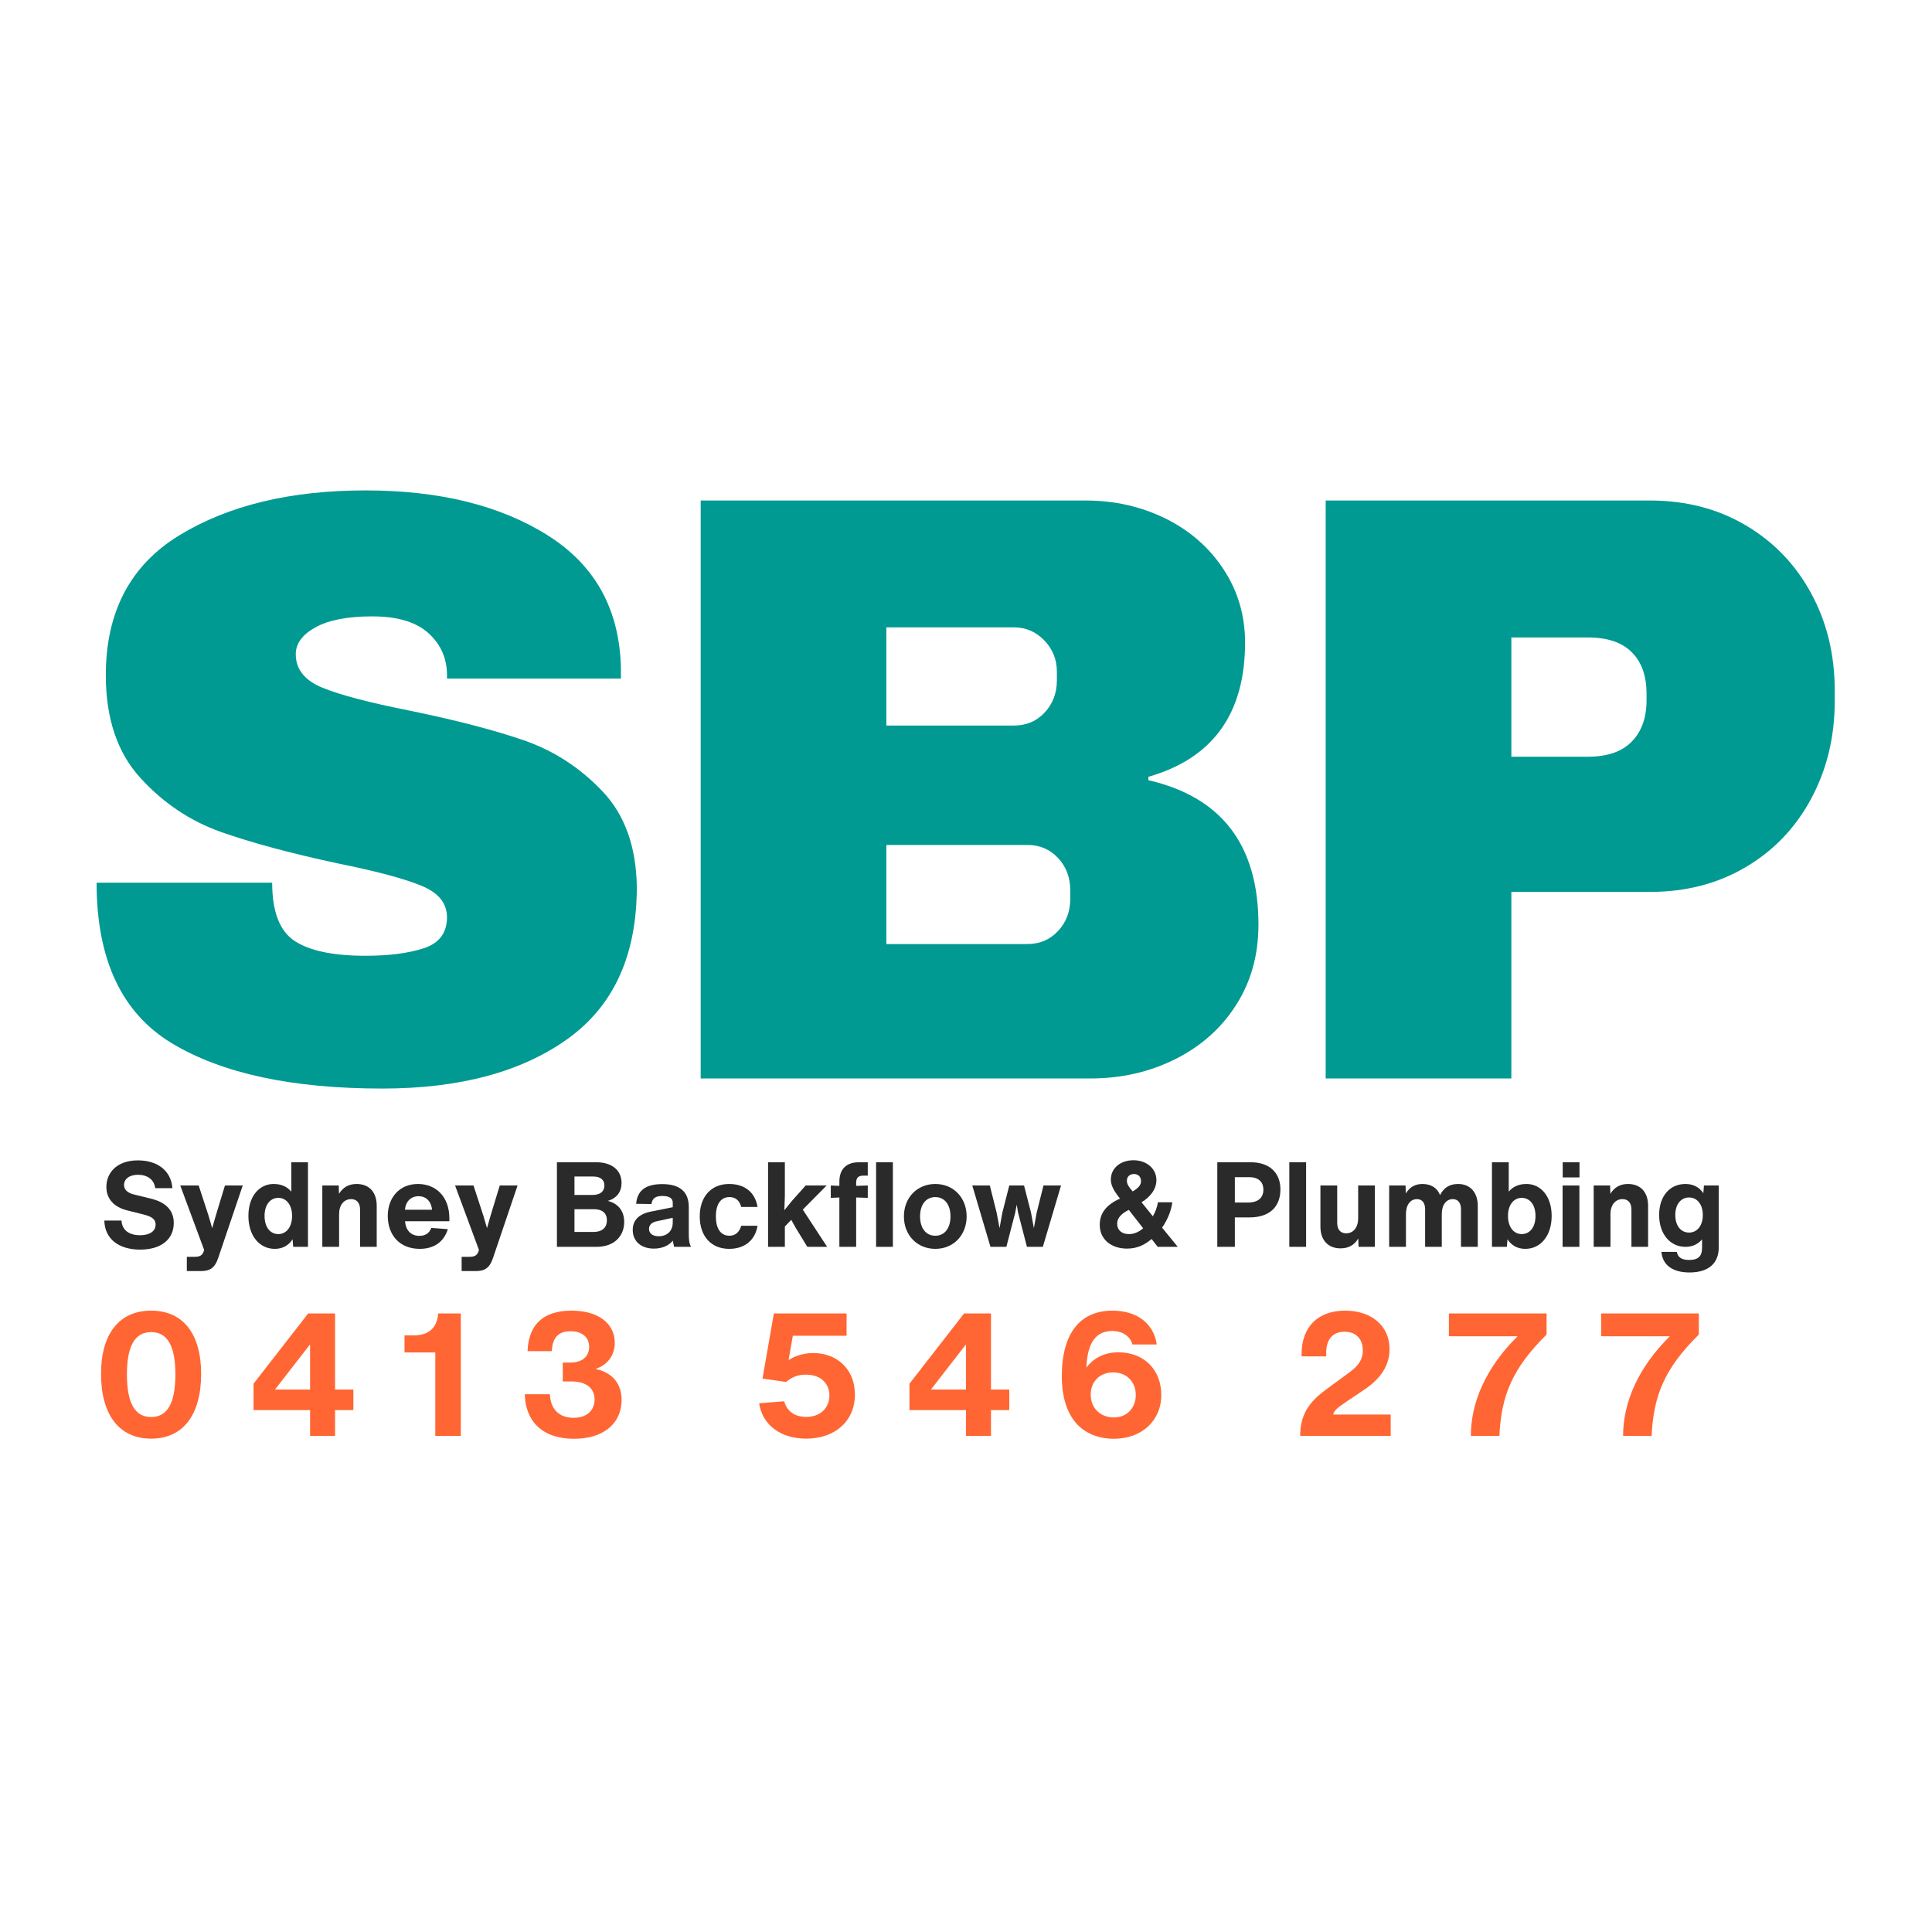
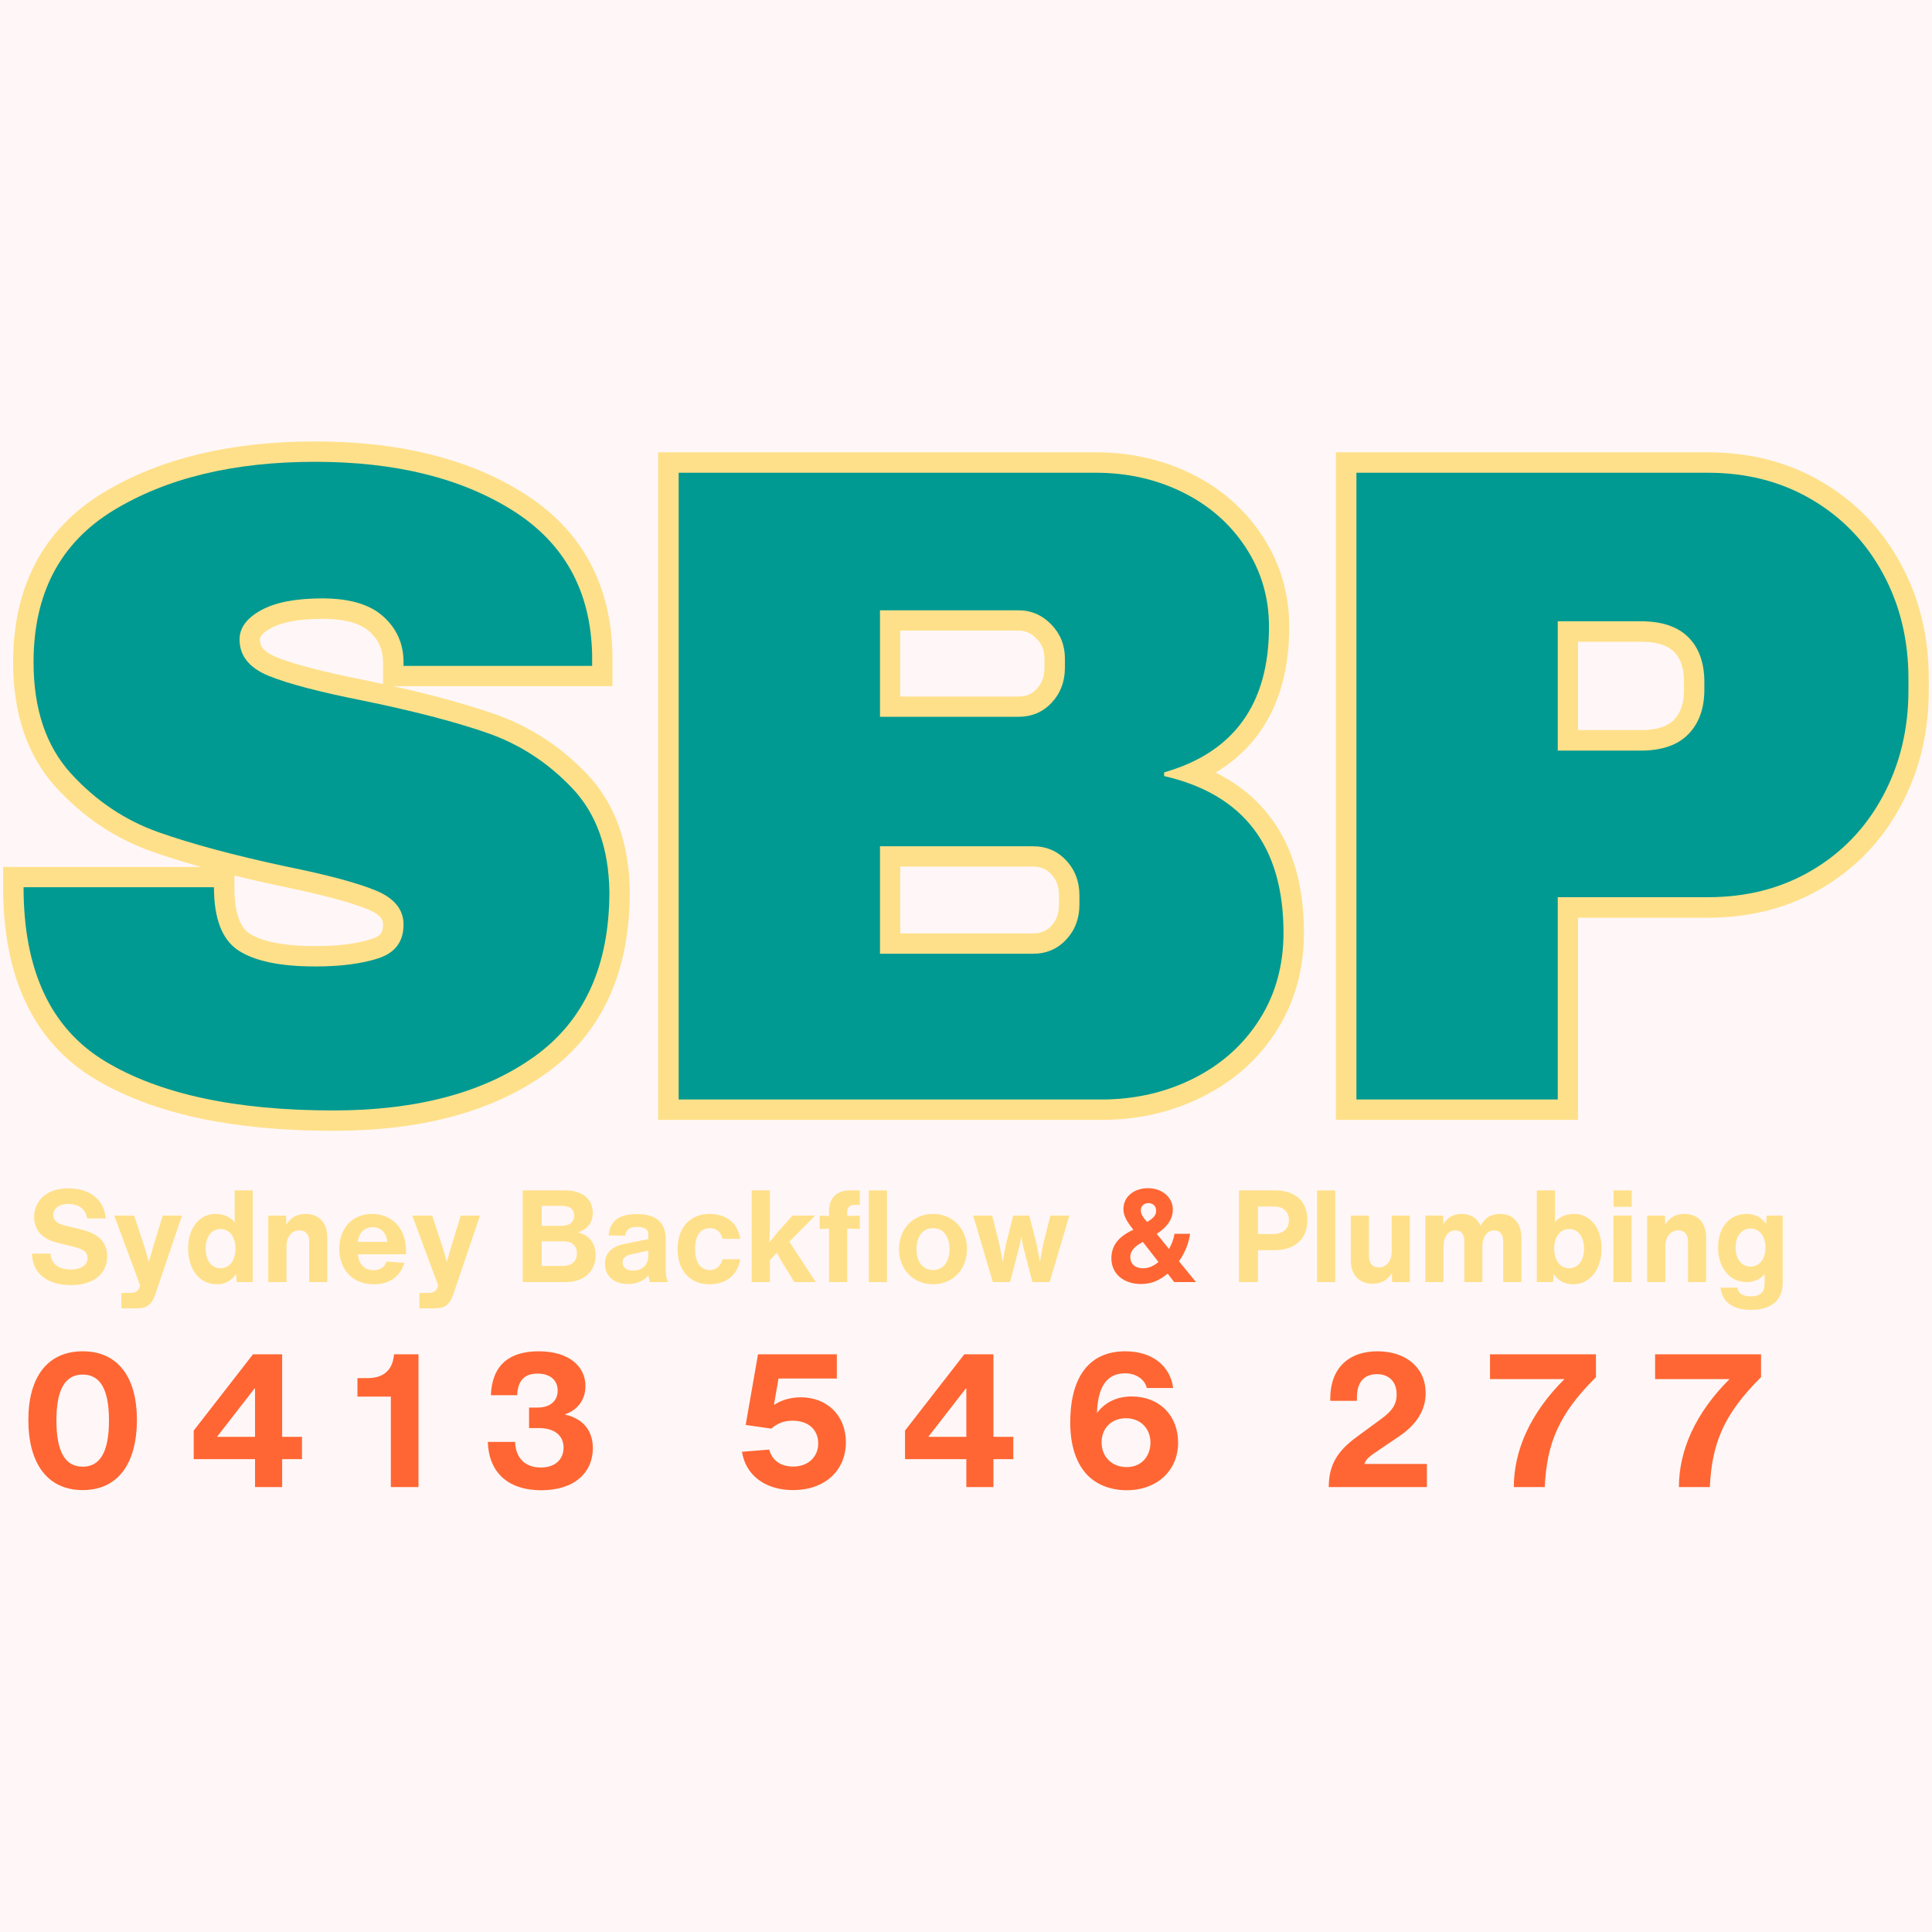
<svg xmlns="http://www.w3.org/2000/svg" version="1.1" width="1000" height="1000">
-   <g clip-path="url(#SvgjsClipPath1182)">
-     <rect width="1000" height="1000" fill="#ffffff" />
-     <g transform="matrix(3.135889,0,0,3.135889,50,253.8328)">
-       <svg version="1.1" width="287" height="157">
-         <svg width="287" height="157" viewBox="0 0 287 157" fill="none">
-           <path d="M44.375 0C56.583 0 66.609 2.474 74.458 7.417C82.318 12.365 86.344 19.688 86.542 29.396V31.062H57.833V30.5C57.833 27.724 56.812 25.412 54.771 23.562C52.74 21.719 49.646 20.792 45.479 20.792C41.422 20.792 38.302 21.396 36.125 22.604C33.958 23.802 32.875 25.281 32.875 27.042C32.875 29.531 34.354 31.375 37.312 32.583C40.271 33.781 45.026 35.031 51.583 36.333C59.26 37.906 65.573 39.542 70.521 41.25C75.463 42.958 79.781 45.76 83.479 49.646C87.172 53.521 89.068 58.786 89.167 65.438C89.167 76.719 85.354 85.083 77.729 90.542C70.104 96 59.906 98.729 47.146 98.729C32.271 98.729 20.693 96.24 12.417 91.25C4.135 86.25 0 77.417 0 64.75H28.979C28.979 69.557 30.229 72.771 32.729 74.396C35.229 76.01 39.109 76.812 44.375 76.812C48.26 76.812 51.479 76.396 54.021 75.562C56.562 74.729 57.833 73.021 57.833 70.438C57.833 68.135 56.422 66.406 53.604 65.25C50.781 64.083 46.177 62.854 39.792 61.562C32.026 59.896 25.604 58.167 20.521 56.375C15.438 54.573 11 51.594 7.208 47.438C3.417 43.271 1.521 37.625 1.521 30.5C1.521 20.057 5.562 12.365 13.646 7.417C21.74 2.474 31.984 0 44.375 0Z" fill="#009A92" />
-           <path d="M163.208 1.667C168.01 1.667 172.422 2.662 176.437 4.646C180.463 6.636 183.656 9.432 186.021 13.042C188.38 16.641 189.562 20.662 189.562 25.104C189.562 36.844 184.239 44.229 173.604 47.271V47.833C185.713 50.615 191.771 58.563 191.771 71.688C191.771 76.677 190.541 81.094 188.083 84.938C185.635 88.771 182.291 91.75 178.041 93.875C173.791 96 169.125 97.063 164.041 97.063H99.708V1.667H163.208ZM130.354 38.813H151.416C153.458 38.813 155.146 38.099 156.479 36.667C157.823 35.24 158.5 33.458 158.5 31.333V29.938C158.5 27.912 157.802 26.182 156.416 24.75C155.026 23.323 153.359 22.604 151.416 22.604H130.354V38.813ZM130.354 74.875H153.646C155.672 74.875 157.354 74.162 158.687 72.729C160.031 71.302 160.708 69.521 160.708 67.396V66C160.708 63.875 160.031 62.099 158.687 60.667C157.354 59.24 155.672 58.521 153.646 58.521H130.354V74.875Z" fill="#009A92" />
-           <path d="M256.389 1.667C262.306 1.667 267.566 3.031 272.181 5.75C276.806 8.474 280.41 12.219 282.993 16.979C285.587 21.745 286.889 27.083 286.889 33V34.792C286.889 40.708 285.587 46.078 282.993 50.896C280.41 55.703 276.806 59.469 272.181 62.188C267.566 64.912 262.306 66.271 256.389 66.271H233.514V97.063H202.868V1.667H256.389ZM233.514 43.958H246.118C249.353 43.958 251.774 43.125 253.389 41.458C255.014 39.792 255.826 37.531 255.826 34.667V33.563C255.826 30.604 255.014 28.323 253.389 26.708C251.774 25.083 249.353 24.271 246.118 24.271H233.514V43.958Z" fill="#009A92" />
-           <path d="M7.194 125.312C10.632 125.312 12.736 123.624 12.736 120.916C12.736 118.583 11.111 117.416 8.944 116.895L6.152 116.208C5.069 115.937 4.527 115.395 4.527 114.645C4.527 113.708 5.34 112.958 6.84 112.958C8.361 112.958 9.507 113.749 9.673 115.166H12.507C12.319 112.416 10.194 110.583 6.819 110.583C3.236 110.583 1.611 112.729 1.611 114.958C1.611 116.916 2.861 118.291 5.027 118.833L7.611 119.479C8.944 119.812 9.736 120.187 9.736 121.187C9.736 122.291 8.757 122.937 7.173 122.937C5.319 122.937 4.194 122.062 4.111 120.52H1.277C1.34 123.541 3.652 125.312 7.194 125.312Z" fill="#2A2A2A" />
-           <path d="M19.663 119.729C19.496 120.333 19.288 121.041 19.079 121.77C18.871 121.041 18.663 120.312 18.475 119.708L16.85 114.729H13.809L17.746 125.354L17.663 125.645C17.434 126.249 17.038 126.499 16.225 126.499H14.892V128.854H17.204C18.642 128.854 19.496 128.416 20.079 126.666L24.121 114.729H21.184L19.663 119.729Z" fill="#2A2A2A" />
-           <path d="M32.139 115.749C31.451 114.916 30.493 114.479 29.201 114.479C26.91 114.479 25.056 116.437 25.056 119.749C25.056 123.02 26.868 125.187 29.41 125.187C30.66 125.187 31.66 124.666 32.347 123.604L32.452 124.854H34.889V110.895H32.139V115.749ZM29.993 122.749C28.66 122.749 27.722 121.624 27.722 119.749C27.722 117.916 28.66 116.77 29.993 116.77C31.326 116.77 32.264 117.937 32.264 119.749C32.264 121.583 31.326 122.749 29.993 122.749Z" fill="#2A2A2A" />
-           <path d="M42.922 114.479C41.631 114.479 40.672 115.02 40.006 116.104L39.964 114.729H37.256V124.854H40.027V119.437C40.027 117.937 40.839 116.979 42.006 116.979C42.985 116.979 43.485 117.645 43.485 118.708V124.854H46.235V118.062C46.235 115.874 45.027 114.479 42.922 114.479Z" fill="#2A2A2A" />
-           <path d="M58.225 120.145C58.225 116.604 56.038 114.479 53.038 114.479C49.934 114.479 48.059 116.791 48.059 119.749C48.059 122.854 49.975 125.187 53.329 125.187C55.6 125.187 57.288 124.124 57.975 121.937L55.246 121.729C54.913 122.624 54.246 123.041 53.267 123.041C51.913 123.041 51.017 122.145 50.913 120.624H58.225V120.145ZM53.142 116.499C54.392 116.499 55.225 117.333 55.371 118.729H50.892C51.017 117.354 51.892 116.499 53.142 116.499Z" fill="#2A2A2A" />
-           <path d="M65.022 119.729C64.856 120.333 64.647 121.041 64.439 121.77C64.231 121.041 64.022 120.312 63.835 119.708L62.21 114.729H59.168L63.105 125.354L63.022 125.645C62.793 126.249 62.397 126.499 61.585 126.499H60.251V128.854H62.564C64.001 128.854 64.856 128.416 65.439 126.666L69.481 114.729H66.543L65.022 119.729Z" fill="#2A2A2A" />
-           <path d="M84.375 117.27C85.875 116.833 86.646 115.749 86.646 114.312C86.646 112.166 85 110.895 82.48 110.895H75.98V124.854H82.521C85.542 124.854 87.084 122.979 87.084 120.749C87.084 119.187 86.334 117.77 84.375 117.27ZM81.959 113.249C83.25 113.249 83.813 113.854 83.813 114.729C83.813 115.604 83.25 116.291 81.855 116.291H78.875V113.249H81.959ZM78.875 122.395V118.645H82.146C83.48 118.645 84.23 119.312 84.23 120.479C84.23 121.604 83.542 122.395 82 122.395H78.875Z" fill="#2A2A2A" />
-           <path d="M98.118 124.854C97.826 124.354 97.743 123.687 97.743 122.729V118.27C97.743 115.77 96.264 114.499 93.368 114.499C90.639 114.499 89.243 115.541 89.056 117.749L91.576 117.791C91.722 116.854 92.243 116.458 93.389 116.458C94.472 116.458 95.097 116.812 95.097 117.562V118.312L91.556 119.02C89.514 119.416 88.493 120.458 88.493 122.062C88.493 123.916 89.847 125.145 91.993 125.145C93.326 125.145 94.431 124.666 95.118 123.833C95.16 124.187 95.243 124.499 95.326 124.854H98.118ZM92.785 123.104C91.764 123.104 91.181 122.624 91.181 121.895C91.181 121.229 91.66 120.791 92.493 120.624L95.097 120.062V120.812C95.097 122.312 94.097 123.104 92.785 123.104Z" fill="#2A2A2A" />
-           <path d="M104.405 125.187C106.967 125.187 108.697 123.77 109.092 121.374H106.405C106.072 122.458 105.426 123.02 104.447 123.02C103.051 123.02 102.217 121.895 102.217 119.833C102.217 117.77 103.051 116.645 104.447 116.645C105.447 116.645 106.092 117.166 106.405 118.27H109.092C108.697 115.874 107.009 114.479 104.405 114.479C101.426 114.479 99.551 116.583 99.551 119.833C99.551 123.083 101.426 125.187 104.405 125.187Z" fill="#2A2A2A" />
-           <path d="M120.497 114.729H117.038L114.788 117.249L113.518 118.812L113.601 116.479V110.895H110.83V124.854H113.601V121.499L114.663 120.395L115.372 121.687L117.309 124.854H120.58L116.559 118.708L120.497 114.729Z" fill="#2A2A2A" />
-           <path d="M127.287 113.104V110.895H125.828C123.724 110.895 122.599 112.041 122.599 114.124V114.791L121.183 114.729V116.77L122.599 116.708V124.854H125.37V116.708L127.287 116.77V114.729L125.37 114.791V114.27C125.37 113.479 125.724 113.104 126.516 113.104H127.287Z" fill="#2A2A2A" />
-           <path d="M131.431 124.854V110.895H128.66V124.854H131.431Z" fill="#2A2A2A" />
-           <path d="M138.439 125.187C141.46 125.187 143.606 122.895 143.606 119.833C143.606 116.77 141.46 114.479 138.439 114.479C135.398 114.479 133.252 116.77 133.252 119.833C133.252 122.895 135.398 125.187 138.439 125.187ZM138.439 123.02C136.877 123.02 135.919 121.77 135.919 119.833C135.919 117.895 136.877 116.645 138.439 116.645C139.981 116.645 140.939 117.895 140.939 119.833C140.939 121.77 139.981 123.02 138.439 123.02Z" fill="#2A2A2A" />
-           <path d="M155.163 119.229L154.705 121.77L154.226 119.187L153.08 114.729H150.642L149.496 119.229L149.038 121.77L148.559 119.229L147.434 114.729H144.538L147.538 124.854H150.163L151.621 119.229L151.871 117.895L152.101 119.229L153.559 124.854H156.184L159.184 114.729H156.288L155.163 119.229Z" fill="#2A2A2A" />
-           <path d="M175.867 121.687C176.909 120.166 177.367 118.791 177.554 117.499H175.179C175.054 118.333 174.742 119.104 174.346 119.812L172.471 117.499C173.909 116.624 174.929 115.354 174.929 113.833C174.929 111.999 173.367 110.562 171.138 110.562C168.992 110.562 167.409 111.874 167.409 113.729C167.409 114.562 167.721 115.374 168.825 116.77L168.909 116.895C166.554 117.958 165.575 119.374 165.575 121.249C165.575 123.583 167.429 125.145 170.075 125.145C171.721 125.145 172.95 124.562 174.138 123.562L175.138 124.854H178.45L175.867 121.687ZM171.221 112.833C171.825 112.833 172.388 113.208 172.388 113.999C172.388 114.666 171.971 115.124 171.013 115.708L170.596 115.208C170.2 114.708 170.054 114.333 170.054 113.958C170.054 113.249 170.554 112.833 171.221 112.833ZM170.388 122.749C169.159 122.749 168.45 122.041 168.45 121.041C168.45 120.458 168.7 119.583 170.367 118.749L172.742 121.791C171.929 122.479 171.179 122.749 170.388 122.749Z" fill="#2A2A2A" />
-           <path d="M190.521 110.895H184.979V124.854H187.875V119.999H190.271C193.625 119.999 195.396 118.229 195.396 115.374C195.396 112.583 193.542 110.895 190.521 110.895ZM187.875 117.541V113.354H190.313C191.646 113.354 192.584 114.062 192.584 115.416C192.584 116.749 191.729 117.541 190.021 117.541H187.875Z" fill="#2A2A2A" />
-           <path d="M199.637 124.854V110.895H196.866V124.854H199.637Z" fill="#2A2A2A" />
-           <path d="M208.229 120.145C208.229 121.666 207.417 122.624 206.25 122.624C205.271 122.624 204.771 121.958 204.771 120.895V114.729H202V121.52C202 123.708 203.229 125.104 205.313 125.104C206.625 125.104 207.583 124.583 208.25 123.479L208.292 124.854H210.979V114.729H208.229V120.145Z" fill="#2A2A2A" />
-           <path d="M224.72 114.479C223.345 114.479 222.386 115.062 221.741 116.312C221.303 115.166 220.303 114.479 218.845 114.479C217.636 114.479 216.72 114.999 216.095 116.041L216.053 114.729H213.345V124.854H216.116V119.437C216.116 117.937 216.845 116.979 217.928 116.979C218.886 116.979 219.282 117.729 219.282 118.645V124.854H222.032V119.437C222.032 117.937 222.761 116.979 223.845 116.979C224.803 116.979 225.199 117.729 225.199 118.645V124.854H227.97V118.083C227.97 115.979 226.824 114.479 224.72 114.479Z" fill="#2A2A2A" />
-           <path d="M236.021 114.479C234.729 114.479 233.771 114.916 233.083 115.749V110.895H230.312V124.854H232.771L232.875 123.604C233.563 124.666 234.563 125.187 235.813 125.187C238.354 125.187 240.167 123.02 240.167 119.749C240.167 116.437 238.313 114.479 236.021 114.479ZM235.229 122.749C233.896 122.749 232.958 121.583 232.958 119.749C232.958 117.937 233.896 116.77 235.229 116.77C236.563 116.77 237.5 117.916 237.5 119.749C237.5 121.624 236.563 122.749 235.229 122.749Z" fill="#2A2A2A" />
-           <path d="M244.762 113.395V110.895H241.992V113.395H244.762ZM244.742 124.854V114.729H241.971V124.854H244.742Z" fill="#2A2A2A" />
-           <path d="M252.771 114.479C251.479 114.479 250.521 115.02 249.854 116.104L249.813 114.729H247.104V124.854H249.875V119.437C249.875 117.937 250.688 116.979 251.854 116.979C252.834 116.979 253.334 117.645 253.334 118.708V124.854H256.084V118.062C256.084 115.874 254.875 114.479 252.771 114.479Z" fill="#2A2A2A" />
-           <path d="M265.199 115.999C264.532 114.999 263.532 114.479 262.241 114.479C259.761 114.479 257.907 116.374 257.907 119.604C257.907 122.729 259.72 124.854 262.241 124.854C263.386 124.854 264.303 124.437 264.991 123.624V125.02C264.991 126.291 264.47 127.02 262.866 127.02C261.678 127.02 260.991 126.624 260.824 125.687H258.282C258.47 127.791 260.032 129.083 262.928 129.083C265.97 129.083 267.741 127.645 267.741 124.979V114.729H265.303L265.199 115.999ZM262.845 122.499C261.511 122.499 260.574 121.395 260.574 119.604C260.574 117.812 261.511 116.708 262.845 116.708C264.178 116.708 265.116 117.833 265.116 119.604C265.116 121.374 264.178 122.499 262.845 122.499Z" fill="#2A2A2A" />
-           <path d="M9.004 156.512C14.317 156.512 17.254 152.533 17.254 145.824C17.254 139.262 14.317 135.387 9.004 135.387C3.692 135.387 0.733 139.262 0.733 145.824C0.733 152.533 3.692 156.512 9.004 156.512ZM9.004 152.949C6.338 152.949 5.004 150.679 5.004 145.908C5.004 141.179 6.338 138.929 9.004 138.929C11.671 138.929 13.004 141.179 13.004 145.908C13.004 150.679 11.671 152.949 9.004 152.949Z" fill="#FF6633" />
-           <path d="M39.362 135.845H34.924L25.903 147.449V151.804H35.237V156.054H39.362V151.804H42.383V148.408H39.362V135.845ZM29.445 148.408L35.153 141.054H35.237V148.408H29.445Z" fill="#FF6633" />
-           <path d="M60.114 156.054V135.845H56.385L56.364 136.095C56.239 137.095 55.906 137.908 55.301 138.47C54.635 139.137 53.635 139.47 52.301 139.47H50.822V142.283H55.906V156.054H60.114Z" fill="#FF6633" />
-           <path d="M78.82 156.533C83.924 156.533 86.653 153.783 86.653 150.137C86.653 147.47 85.174 145.637 82.445 145.033V144.97C84.382 144.304 85.528 142.699 85.528 140.699C85.528 137.574 82.903 135.387 78.403 135.387C73.82 135.387 71.299 137.595 71.132 142.074H75.132C75.236 139.554 76.528 138.783 78.216 138.783C80.153 138.783 81.299 139.783 81.299 141.366C81.299 143.012 80.07 143.949 78.257 143.949H76.945V147.074H78.424C80.841 147.074 82.195 148.22 82.195 150.054C82.195 151.762 81.007 153.074 78.736 153.074C76.299 153.074 74.903 151.595 74.82 149.179H70.674C70.757 153.324 73.257 156.533 78.82 156.533Z" fill="#FF6633" />
-           <path d="M117.143 156.512C121.914 156.512 125.164 153.574 125.164 149.241C125.164 145.033 122.185 142.387 118.31 142.387C116.747 142.387 115.331 142.824 114.289 143.512L114.227 143.47L114.914 139.533H123.789V135.845H111.789L109.914 146.595L113.81 147.158C114.727 146.366 115.706 145.949 117.039 145.949C119.685 145.949 120.956 147.533 120.956 149.408C120.956 151.387 119.497 152.929 117.143 152.929C115.268 152.929 113.935 152.012 113.497 150.345L109.352 150.679C109.914 154.283 112.914 156.512 117.143 156.512Z" fill="#FF6633" />
-           <path d="M147.625 135.845H143.188L134.167 147.449V151.804H143.5V156.054H147.625V151.804H150.646V148.408H147.625V135.845ZM137.709 148.408L143.417 141.054H143.5V148.408H137.709Z" fill="#FF6633" />
-           <path d="M168.649 142.262C166.42 142.262 164.586 143.158 163.378 144.783C163.524 140.47 165.086 138.741 167.67 138.741C169.315 138.741 170.649 139.637 170.961 140.97H174.982C174.524 137.616 171.836 135.387 167.67 135.387C162.357 135.387 159.315 139.095 159.315 146.22C159.315 149.554 160.128 152.158 161.649 153.929C163.128 155.637 165.357 156.533 167.92 156.533C172.482 156.533 175.732 153.574 175.732 149.304C175.732 145.179 172.92 142.262 168.649 142.262ZM167.899 153.012C166.753 153.012 165.795 152.616 165.107 151.908C164.461 151.262 164.086 150.324 164.086 149.241C164.086 147.074 165.607 145.574 167.795 145.574C169.94 145.574 171.524 147.074 171.524 149.304C171.524 151.199 170.295 153.012 167.899 153.012Z" fill="#FF6633" />
-           <path d="M204.098 152.533C204.285 151.804 204.889 151.345 206.514 150.262L209.264 148.408C211.889 146.658 213.41 144.47 213.41 141.741C213.41 137.929 210.473 135.387 206.077 135.387C201.598 135.387 198.889 138.054 198.889 142.574V142.929H202.952V142.366C202.952 139.991 204.139 138.866 205.993 138.866C207.743 138.866 208.993 139.929 208.993 141.949C208.993 143.533 208.202 144.533 206.785 145.574L202.931 148.408C200.139 150.449 198.66 152.533 198.66 156.054H213.598V152.533H204.098Z" fill="#FF6633" />
-           <path d="M231.538 156.054C231.851 149.408 233.643 144.97 239.33 139.324V135.845H223.205V139.616H234.538C229.268 144.845 226.83 150.574 226.83 156.054H231.538Z" fill="#FF6633" />
-           <path d="M256.666 156.054C256.979 149.408 258.771 144.97 264.458 139.324V135.845H248.333V139.616H259.666C254.396 144.845 251.958 150.574 251.958 156.054H256.666Z" fill="#FF6633" />
+   <g clip-path="url(#SvgjsClipPath1194)">
+     <rect width="1000" height="1000" fill="#fff7f7" />
+     <g transform="matrix(2.439024,0,0,2.439024,0,226.8293)">
+       <svg version="1.1" width="410" height="224">
+         <svg width="410" height="224" viewBox="0 0 410 224" fill="none">
+           <path d="M66.879 5.011C83.9 5.011 97.887 8.454 108.838 15.345C119.788 22.236 125.387 32.447 125.642 45.983V48.292H85.614V47.537C85.614 43.666 84.198 40.442 81.366 37.864C78.534 35.279 74.228 33.993 68.433 33.993C62.739 33.993 58.382 34.843 55.361 36.542C52.341 38.205 50.83 40.268 50.83 42.722C50.83 46.186 52.892 48.764 57.01 50.463C61.135 52.133 67.772 53.862 76.929 55.656C87.633 57.856 96.427 60.158 103.319 62.547C110.21 64.907 116.23 68.792 121.393 74.202C126.556 79.62 129.2 86.961 129.323 96.249C129.323 111.978 124.008 123.655 113.369 131.266C102.738 138.854 88.526 142.645 70.749 142.645C49.98 142.645 33.823 139.166 22.277 132.21C10.759 125.26 5.001 112.959 5.001 95.305H45.406C45.406 102.008 47.134 106.488 50.598 108.754C54.091 110.991 59.515 112.109 66.879 112.109C72.289 112.109 76.762 111.521 80.284 110.359C83.835 109.197 85.614 106.822 85.614 103.235C85.614 99.989 83.646 97.571 79.718 95.966C75.782 94.361 69.377 92.647 60.503 90.817C49.683 88.522 40.714 86.112 33.605 83.599C26.525 81.079 20.338 76.925 15.051 71.138C9.764 65.314 7.121 57.449 7.121 47.537C7.121 32.969 12.756 22.236 24.02 15.345C35.319 8.454 49.603 5.011 66.879 5.011ZM232.55 7.321C239.253 7.321 245.404 8.708 251.002 11.475C256.601 14.248 261.038 18.148 264.313 23.181C267.618 28.22 269.266 33.819 269.266 39.984C269.266 56.345 261.859 66.672 247.038 70.949V71.704C263.936 75.575 272.381 86.649 272.381 104.934C272.381 111.92 270.667 118.085 267.24 123.437C263.841 128.782 259.165 132.936 253.217 135.891C247.306 138.854 240.807 140.328 233.727 140.328H143.999V7.321H232.55ZM186.713 59.148H216.124C218.956 59.148 221.294 58.154 223.153 56.171C225.041 54.16 225.985 51.661 225.985 48.67V46.782C225.985 43.92 225.012 41.495 223.059 39.512C221.142 37.501 218.825 36.492 216.124 36.492H186.713V59.148ZM186.713 109.415H219.188C222.05 109.415 224.41 108.427 226.269 106.445C228.128 104.426 229.057 101.928 229.057 98.936V97.004C229.057 94.041 228.128 91.573 226.269 89.59C224.41 87.579 222.05 86.569 219.188 86.569H186.713V109.415ZM362.457 7.321C370.699 7.321 378.048 9.223 384.497 13.036C390.945 16.841 395.97 22.062 399.558 28.707C403.174 35.344 404.982 42.788 404.982 51.03V53.535C404.982 61.777 403.174 69.25 399.558 75.952C395.97 82.655 390.945 87.905 384.497 91.718C378.048 95.523 370.699 97.425 362.457 97.425H330.549V140.328H287.834V7.321H362.457ZM330.549 66.272H348.151C352.654 66.272 356.038 65.125 358.303 62.83C360.569 60.499 361.702 57.34 361.702 53.346V51.785C361.702 47.66 360.569 44.487 358.303 42.25C356.038 39.984 352.654 38.852 348.151 38.852H330.549V66.272Z" stroke="#FFE08A" stroke-width="8.667" />
+           <path d="M66.871 5C83.892 5 97.871 8.449 108.815 15.341C119.773 22.24 125.387 32.45 125.663 45.986V48.309H85.635V47.525C85.635 43.655 84.212 40.431 81.365 37.852C78.533 35.282 74.22 33.989 68.41 33.989C62.753 33.989 58.404 34.832 55.368 36.516C52.347 38.187 50.837 40.249 50.837 42.703C50.837 46.175 52.899 48.745 57.024 50.43C61.148 52.1 67.778 53.843 76.921 55.658C87.625 57.852 96.426 60.132 103.325 62.514C110.217 64.896 116.237 68.802 121.393 74.22C126.541 79.623 129.185 86.964 129.323 96.238C129.323 111.967 124.007 123.629 113.376 131.24C102.744 138.85 88.526 142.655 70.734 142.655C49.994 142.655 33.851 139.184 22.312 132.227C10.766 125.256 5 112.94 5 95.279H45.405C45.405 101.982 47.148 106.462 50.633 108.728C54.119 110.979 59.529 112.097 66.871 112.097C72.288 112.097 76.776 111.517 80.32 110.355C83.864 109.193 85.635 106.811 85.635 103.209C85.635 99.999 83.667 97.588 79.739 95.976C75.803 94.35 69.383 92.636 60.48 90.835C49.653 88.511 40.699 86.1 33.612 83.602C26.524 81.089 20.337 76.936 15.05 71.141C9.764 65.331 7.12 57.459 7.12 47.525C7.12 32.965 12.756 22.24 24.026 15.341C35.311 8.449 49.595 5 66.871 5Z" fill="#009A92" />
+           <path d="M232.556 7.324C239.251 7.324 245.402 8.711 251.001 11.478C256.614 14.252 261.065 18.152 264.362 23.184C267.652 28.202 269.3 33.808 269.3 40.002C269.3 56.371 261.879 66.668 247.05 70.909V71.693C263.934 75.571 272.379 86.652 272.379 104.952C272.379 111.909 270.666 118.067 267.238 123.426C263.825 128.771 259.163 132.925 253.237 135.888C247.312 138.85 240.805 140.332 233.717 140.332H144.019V7.324H232.556ZM186.748 59.116H216.115C218.961 59.116 221.314 58.121 223.173 56.124C225.047 54.134 225.991 51.65 225.991 48.688V46.741C225.991 43.917 225.018 41.506 223.086 39.509C221.147 37.519 218.823 36.517 216.115 36.517H186.748V59.116ZM186.748 109.396H219.223C222.048 109.396 224.393 108.402 226.252 106.405C228.126 104.415 229.07 101.931 229.07 98.969V97.022C229.07 94.059 228.126 91.583 226.252 89.586C224.393 87.597 222.048 86.594 219.223 86.594H186.748V109.396Z" fill="#009A92" />
+           <path d="M362.475 7.324C370.724 7.324 378.059 9.227 384.493 13.018C390.941 16.815 395.966 22.037 399.568 28.674C403.185 35.319 405 42.762 405 51.011V53.509C405 61.759 403.185 69.246 399.568 75.963C395.966 82.666 390.941 87.916 384.493 91.707C378.059 95.505 370.724 97.4 362.475 97.4H330.581V140.332H287.852V7.324H362.475ZM330.581 66.29H348.154C352.664 66.29 356.041 65.128 358.292 62.805C360.558 60.481 361.69 57.329 361.69 53.335V51.796C361.69 47.671 360.558 44.49 358.292 42.239C356.041 39.973 352.664 38.841 348.154 38.841H330.581V66.29Z" fill="#009A92" />
+           <path d="M15.022 179.719C19.814 179.719 22.748 177.366 22.748 173.59C22.748 170.337 20.483 168.71 17.462 167.984L13.569 167.025C12.059 166.648 11.304 165.893 11.304 164.847C11.304 163.54 12.436 162.494 14.528 162.494C16.648 162.494 18.246 163.598 18.478 165.573H22.429C22.167 161.739 19.204 159.183 14.499 159.183C9.503 159.183 7.237 162.174 7.237 165.283C7.237 168.013 8.98 169.93 12.001 170.685L15.603 171.586C17.462 172.051 18.565 172.573 18.565 173.968C18.565 175.507 17.2 176.408 14.993 176.408C12.407 176.408 10.839 175.188 10.723 173.038H6.772C6.859 177.25 10.084 179.719 15.022 179.719Z" fill="#FFE08A" />
+           <path d="M32.406 171.934C32.173 172.776 31.883 173.764 31.592 174.781C31.302 173.764 31.011 172.747 30.75 171.905L28.484 164.963H24.243L29.733 179.777L29.617 180.183C29.298 181.026 28.746 181.374 27.613 181.374H25.754V184.657H28.978C30.982 184.657 32.173 184.047 32.987 181.607L38.622 164.963H34.526L32.406 171.934Z" fill="#FFE08A" />
+           <path d="M49.801 166.386C48.842 165.225 47.506 164.615 45.705 164.615C42.51 164.615 39.925 167.345 39.925 171.964C39.925 176.524 42.452 179.545 45.996 179.545C47.739 179.545 49.133 178.819 50.091 177.337L50.237 179.08H53.635V159.618H49.801V166.386ZM46.809 176.146C44.95 176.146 43.643 174.578 43.643 171.964C43.643 169.407 44.95 167.81 46.809 167.81C48.668 167.81 49.975 169.436 49.975 171.964C49.975 174.52 48.668 176.146 46.809 176.146Z" fill="#FFE08A" />
+           <path d="M64.836 164.614C63.035 164.614 61.699 165.369 60.77 166.88L60.712 164.963H56.935V179.08H60.799V171.527C60.799 169.436 61.931 168.1 63.558 168.1C64.923 168.1 65.62 169.029 65.62 170.511V179.08H69.455V169.61C69.455 166.56 67.77 164.614 64.836 164.614Z" fill="#FFE08A" />
+           <path d="M86.173 172.515C86.173 167.577 83.123 164.614 78.94 164.614C74.612 164.614 71.998 167.838 71.998 171.963C71.998 176.291 74.67 179.544 79.347 179.544C82.513 179.544 84.865 178.063 85.824 175.013L82.019 174.722C81.554 175.972 80.625 176.552 79.259 176.552C77.371 176.552 76.122 175.303 75.977 173.183H86.173V172.515ZM79.085 167.432C80.828 167.432 81.99 168.593 82.193 170.54H75.948C76.122 168.623 77.342 167.432 79.085 167.432Z" fill="#FFE08A" />
+           <path d="M95.649 171.934C95.417 172.776 95.126 173.764 94.836 174.781C94.546 173.764 94.255 172.747 93.994 171.905L91.728 164.963H87.487L92.977 179.777L92.861 180.183C92.541 181.026 91.989 181.374 90.856 181.374H88.998V184.657H92.222C94.226 184.657 95.417 184.047 96.23 181.607L101.865 164.963H97.77L95.649 171.934Z" fill="#FFE08A" />
+           <path d="M122.632 168.507C124.723 167.897 125.798 166.386 125.798 164.382C125.798 161.39 123.503 159.618 119.989 159.618H110.926V179.08H120.047C124.258 179.08 126.408 176.466 126.408 173.358C126.408 171.179 125.362 169.204 122.632 168.507ZM119.262 162.901C121.063 162.901 121.848 163.743 121.848 164.963C121.848 166.183 121.063 167.142 119.117 167.142H114.963V162.901H119.262ZM114.963 175.653V170.424H119.524C121.383 170.424 122.429 171.354 122.429 172.98C122.429 174.549 121.47 175.653 119.32 175.653H114.963Z" fill="#FFE08A" />
+           <path d="M141.793 179.079C141.386 178.382 141.27 177.452 141.27 176.116V169.9C141.27 166.414 139.208 164.643 135.17 164.643C131.365 164.643 129.419 166.095 129.158 169.174L132.672 169.232C132.876 167.925 133.602 167.373 135.199 167.373C136.71 167.373 137.581 167.867 137.581 168.913V169.958L132.643 170.946C129.797 171.498 128.373 172.95 128.373 175.187C128.373 177.772 130.261 179.486 133.253 179.486C135.112 179.486 136.652 178.818 137.61 177.656C137.668 178.15 137.785 178.585 137.901 179.079H141.793ZM134.357 176.639C132.934 176.639 132.12 175.971 132.12 174.954C132.12 174.025 132.788 173.415 133.95 173.182L137.581 172.398V173.444C137.581 175.535 136.187 176.639 134.357 176.639Z" fill="#FFE08A" />
+           <path d="M150.56 179.544C154.133 179.544 156.544 177.569 157.096 174.229H153.349C152.884 175.739 151.983 176.523 150.618 176.523C148.672 176.523 147.51 174.955 147.51 172.079C147.51 169.203 148.672 167.635 150.618 167.635C152.012 167.635 152.913 168.361 153.349 169.901H157.096C156.544 166.56 154.191 164.614 150.56 164.614C146.406 164.614 143.792 167.548 143.792 172.079C143.792 176.611 146.406 179.544 150.56 179.544Z" fill="#FFE08A" />
+           <path d="M172.996 164.963H168.174L165.037 168.478L163.265 170.656L163.381 167.403V159.618H159.518V179.08H163.381V174.403L164.862 172.864L165.85 174.665L168.551 179.08H173.112L167.506 170.511L172.996 164.963Z" fill="#FFE08A" />
+           <path d="M182.463 162.697V159.618H180.429C177.495 159.618 175.927 161.216 175.927 164.121V165.05L173.952 164.963V167.81L175.927 167.723V179.08H179.79V167.723L182.463 167.81V164.963L179.79 165.05V164.324C179.79 163.22 180.284 162.697 181.388 162.697H182.463Z" fill="#FFE08A" />
+           <path d="M188.241 179.08V159.618H184.378V179.08H188.241Z" fill="#FFE08A" />
+           <path d="M198.013 179.544C202.225 179.544 205.217 176.349 205.217 172.079C205.217 167.809 202.225 164.614 198.013 164.614C193.772 164.614 190.781 167.809 190.781 172.079C190.781 176.349 193.772 179.544 198.013 179.544ZM198.013 176.523C195.835 176.523 194.499 174.781 194.499 172.079C194.499 169.378 195.835 167.635 198.013 167.635C200.163 167.635 201.499 169.378 201.499 172.079C201.499 174.781 200.163 176.523 198.013 176.523Z" fill="#FFE08A" />
+           <path d="M221.33 171.237L220.691 174.781L220.023 171.179L218.425 164.963H215.026L213.429 171.237L212.79 174.781L212.122 171.237L210.553 164.963H206.516L210.698 179.08H214.358L216.392 171.237L216.74 169.378L217.06 171.237L219.093 179.08H222.753L226.936 164.963H222.898L221.33 171.237Z" fill="#FFE08A" />
+           <path d="M250.203 174.664C251.655 172.544 252.294 170.627 252.555 168.826H249.244C249.07 169.987 248.634 171.062 248.082 172.05L245.468 168.826C247.472 167.606 248.896 165.834 248.896 163.713C248.896 161.157 246.717 159.153 243.609 159.153C240.617 159.153 238.409 160.983 238.409 163.568C238.409 164.73 238.845 165.863 240.385 167.809L240.501 167.983C237.218 169.465 235.853 171.44 235.853 174.054C235.853 177.307 238.438 179.486 242.127 179.486C244.422 179.486 246.136 178.673 247.792 177.278L249.186 179.079H253.805L250.203 174.664ZM243.725 162.319C244.567 162.319 245.352 162.842 245.352 163.946C245.352 164.875 244.771 165.514 243.435 166.328L242.854 165.63C242.302 164.933 242.098 164.41 242.098 163.888C242.098 162.9 242.796 162.319 243.725 162.319ZM242.563 176.146C240.849 176.146 239.862 175.158 239.862 173.764C239.862 172.95 240.21 171.73 242.534 170.568L245.846 174.809C244.713 175.768 243.667 176.146 242.563 176.146Z" fill="#FF6633" />
+           <path d="M270.652 159.618H262.926V179.08H266.963V172.312H270.304C274.98 172.312 277.449 169.843 277.449 165.864C277.449 161.971 274.864 159.618 270.652 159.618ZM266.963 168.885V163.046H270.362C272.221 163.046 273.528 164.034 273.528 165.922C273.528 167.781 272.337 168.885 269.955 168.885H266.963Z" fill="#FFE08A" />
+           <path d="M283.363 179.08V159.618H279.5V179.08H283.363Z" fill="#FFE08A" />
+           <path d="M295.342 172.515C295.342 174.635 294.209 175.972 292.583 175.972C291.217 175.972 290.52 175.042 290.52 173.561V164.963H286.657V174.432C286.657 177.482 288.371 179.428 291.276 179.428C293.105 179.428 294.442 178.702 295.371 177.163L295.429 179.08H299.176V164.963H295.342V172.515Z" fill="#FFE08A" />
+           <path d="M318.334 164.614C316.417 164.614 315.081 165.427 314.181 167.17C313.571 165.573 312.176 164.614 310.143 164.614C308.458 164.614 307.18 165.34 306.309 166.793L306.251 164.963H302.475V179.08H306.338V171.527C306.338 169.436 307.355 168.1 308.865 168.1C310.201 168.1 310.753 169.145 310.753 170.423V179.08H314.587V171.527C314.587 169.436 315.604 168.1 317.114 168.1C318.451 168.1 319.003 169.145 319.003 170.423V179.08H322.866V169.639C322.866 166.705 321.268 164.614 318.334 164.614Z" fill="#FFE08A" />
+           <path d="M334.092 164.615C332.291 164.615 330.955 165.225 329.996 166.386V159.618H326.133V179.08H329.561L329.706 177.337C330.664 178.819 332.059 179.545 333.802 179.545C337.345 179.545 339.872 176.524 339.872 171.964C339.872 167.345 337.287 164.615 334.092 164.615ZM332.988 176.146C331.129 176.146 329.822 174.52 329.822 171.964C329.822 169.436 331.129 167.81 332.988 167.81C334.847 167.81 336.154 169.407 336.154 171.964C336.154 174.578 334.847 176.146 332.988 176.146Z" fill="#FFE08A" />
+           <path d="M346.28 163.104V159.618H342.417V163.104H346.28ZM346.251 179.08V164.963H342.388V179.08H346.251Z" fill="#FFE08A" />
+           <path d="M357.447 164.614C355.646 164.614 354.309 165.369 353.38 166.88L353.322 164.963H349.546V179.08H353.409V171.527C353.409 169.436 354.542 168.1 356.168 168.1C357.534 168.1 358.231 169.029 358.231 170.511V179.08H362.065V169.61C362.065 166.56 360.38 164.614 357.447 164.614Z" fill="#FFE08A" />
+           <path d="M374.774 166.734C373.845 165.34 372.451 164.614 370.65 164.614C367.193 164.614 364.608 167.257 364.608 171.76C364.608 176.117 367.135 179.08 370.65 179.08C372.247 179.08 373.525 178.499 374.484 177.366V179.312C374.484 181.084 373.758 182.1 371.521 182.1C369.865 182.1 368.907 181.549 368.675 180.241H365.131C365.392 183.175 367.571 184.976 371.608 184.976C375.849 184.976 378.318 182.972 378.318 179.254V164.963H374.92L374.774 166.734ZM371.492 175.797C369.633 175.797 368.326 174.258 368.326 171.76C368.326 169.262 369.633 167.722 371.492 167.722C373.351 167.722 374.658 169.291 374.658 171.76C374.658 174.229 373.351 175.797 371.492 175.797Z" fill="#FFE08A" />
+           <path d="M17.549 223.22C24.956 223.22 29.052 217.672 29.052 208.319C29.052 199.169 24.956 193.766 17.549 193.766C10.142 193.766 6.017 199.169 6.017 208.319C6.017 217.672 10.142 223.22 17.549 223.22ZM17.549 218.253C13.831 218.253 11.972 215.087 11.972 208.435C11.972 201.841 13.831 198.704 17.549 198.704C21.267 198.704 23.126 201.841 23.126 208.435C23.126 215.087 21.267 218.253 17.549 218.253Z" fill="#FF6633" />
+           <path d="M59.875 194.406H53.688L41.11 210.585V216.656H54.123V222.582H59.875V216.656H64.087V211.921H59.875V194.406ZM46.048 211.921L54.007 201.668H54.123V211.921H46.048Z" fill="#FF6633" />
+           <path d="M88.81 222.582V194.406H83.61L83.581 194.754C83.407 196.149 82.942 197.281 82.1 198.066C81.17 198.995 79.776 199.46 77.917 199.46H75.855V203.381H82.942V222.582H88.81Z" fill="#FF6633" />
+           <path d="M114.89 223.249C122.007 223.249 125.812 219.415 125.812 214.331C125.812 210.613 123.75 208.057 119.944 207.215V207.128C122.646 206.198 124.243 203.961 124.243 201.173C124.243 196.816 120.583 193.766 114.309 193.766C107.919 193.766 104.404 196.845 104.172 203.09H109.749C109.894 199.575 111.695 198.501 114.048 198.501C116.749 198.501 118.347 199.895 118.347 202.102C118.347 204.397 116.633 205.704 114.106 205.704H112.276V210.061H114.338C117.708 210.061 119.596 211.659 119.596 214.215C119.596 216.597 117.94 218.427 114.774 218.427C111.375 218.427 109.429 216.365 109.313 212.995H103.533C103.649 218.776 107.135 223.249 114.89 223.249Z" fill="#FF6633" />
+           <path d="M168.324 223.221C174.976 223.221 179.507 219.125 179.507 213.083C179.507 207.216 175.353 203.527 169.951 203.527C167.772 203.527 165.797 204.137 164.344 205.095L164.257 205.037L165.216 199.547H177.59V194.406H160.859L158.244 209.394L163.676 210.178C164.954 209.075 166.32 208.494 168.179 208.494C171.868 208.494 173.64 210.701 173.64 213.316C173.64 216.075 171.606 218.225 168.324 218.225C165.71 218.225 163.851 216.946 163.241 214.623L157.46 215.087C158.244 220.113 162.427 223.221 168.324 223.221Z" fill="#FF6633" />
+           <path d="M210.824 194.406H204.637L192.06 210.585V216.656H205.073V222.582H210.824V216.656H215.036V211.921H210.824V194.406ZM196.998 211.921L204.957 201.668H205.073V211.921H196.998Z" fill="#FF6633" />
+           <path d="M240.137 203.351C237.029 203.351 234.473 204.601 232.788 206.866C232.991 200.853 235.17 198.442 238.772 198.442C241.066 198.442 242.925 199.692 243.361 201.551H248.967C248.328 196.874 244.581 193.766 238.772 193.766C231.364 193.766 227.124 198.936 227.124 208.87C227.124 213.518 228.256 217.149 230.377 219.618C232.439 222 235.547 223.249 239.12 223.249C245.481 223.249 250.013 219.124 250.013 213.169C250.013 207.418 246.091 203.351 240.137 203.351ZM239.091 218.34C237.493 218.34 236.157 217.788 235.199 216.8C234.298 215.9 233.775 214.593 233.775 213.082C233.775 210.061 235.896 207.97 238.946 207.97C241.938 207.97 244.145 210.061 244.145 213.169C244.145 215.813 242.431 218.34 239.091 218.34Z" fill="#FF6633" />
+           <path d="M289.562 217.672C289.823 216.655 290.666 216.016 292.932 214.506L296.766 211.92C300.426 209.48 302.546 206.43 302.546 202.625C302.546 197.31 298.451 193.766 292.322 193.766C286.076 193.766 282.3 197.484 282.3 203.787V204.281H287.964V203.497C287.964 200.185 289.62 198.617 292.205 198.617C294.645 198.617 296.388 200.098 296.388 202.916C296.388 205.123 295.284 206.518 293.309 207.97L287.935 211.92C284.043 214.767 281.981 217.672 281.981 222.581H302.808V217.672H289.562Z" fill="#FF6633" />
+           <path d="M327.821 222.582C328.257 213.316 330.755 207.128 338.685 199.257V194.406H316.202V199.663H332.004C324.655 206.954 321.257 214.942 321.257 222.582H327.821Z" fill="#FF6633" />
+           <path d="M362.856 222.582C363.292 213.316 365.79 207.128 373.72 199.257V194.406H351.237V199.663H367.039C359.69 206.954 356.292 214.942 356.292 222.582H362.856Z" fill="#FF6633" />
        </svg>
      </svg>
    </g>
  </g>
  <defs>
-     <clipPath id="SvgjsClipPath1182">
+     <clipPath id="SvgjsClipPath1194">
      <rect width="1000" height="1000" x="0" y="0" rx="0" ry="0" />
    </clipPath>
  </defs>
</svg>
